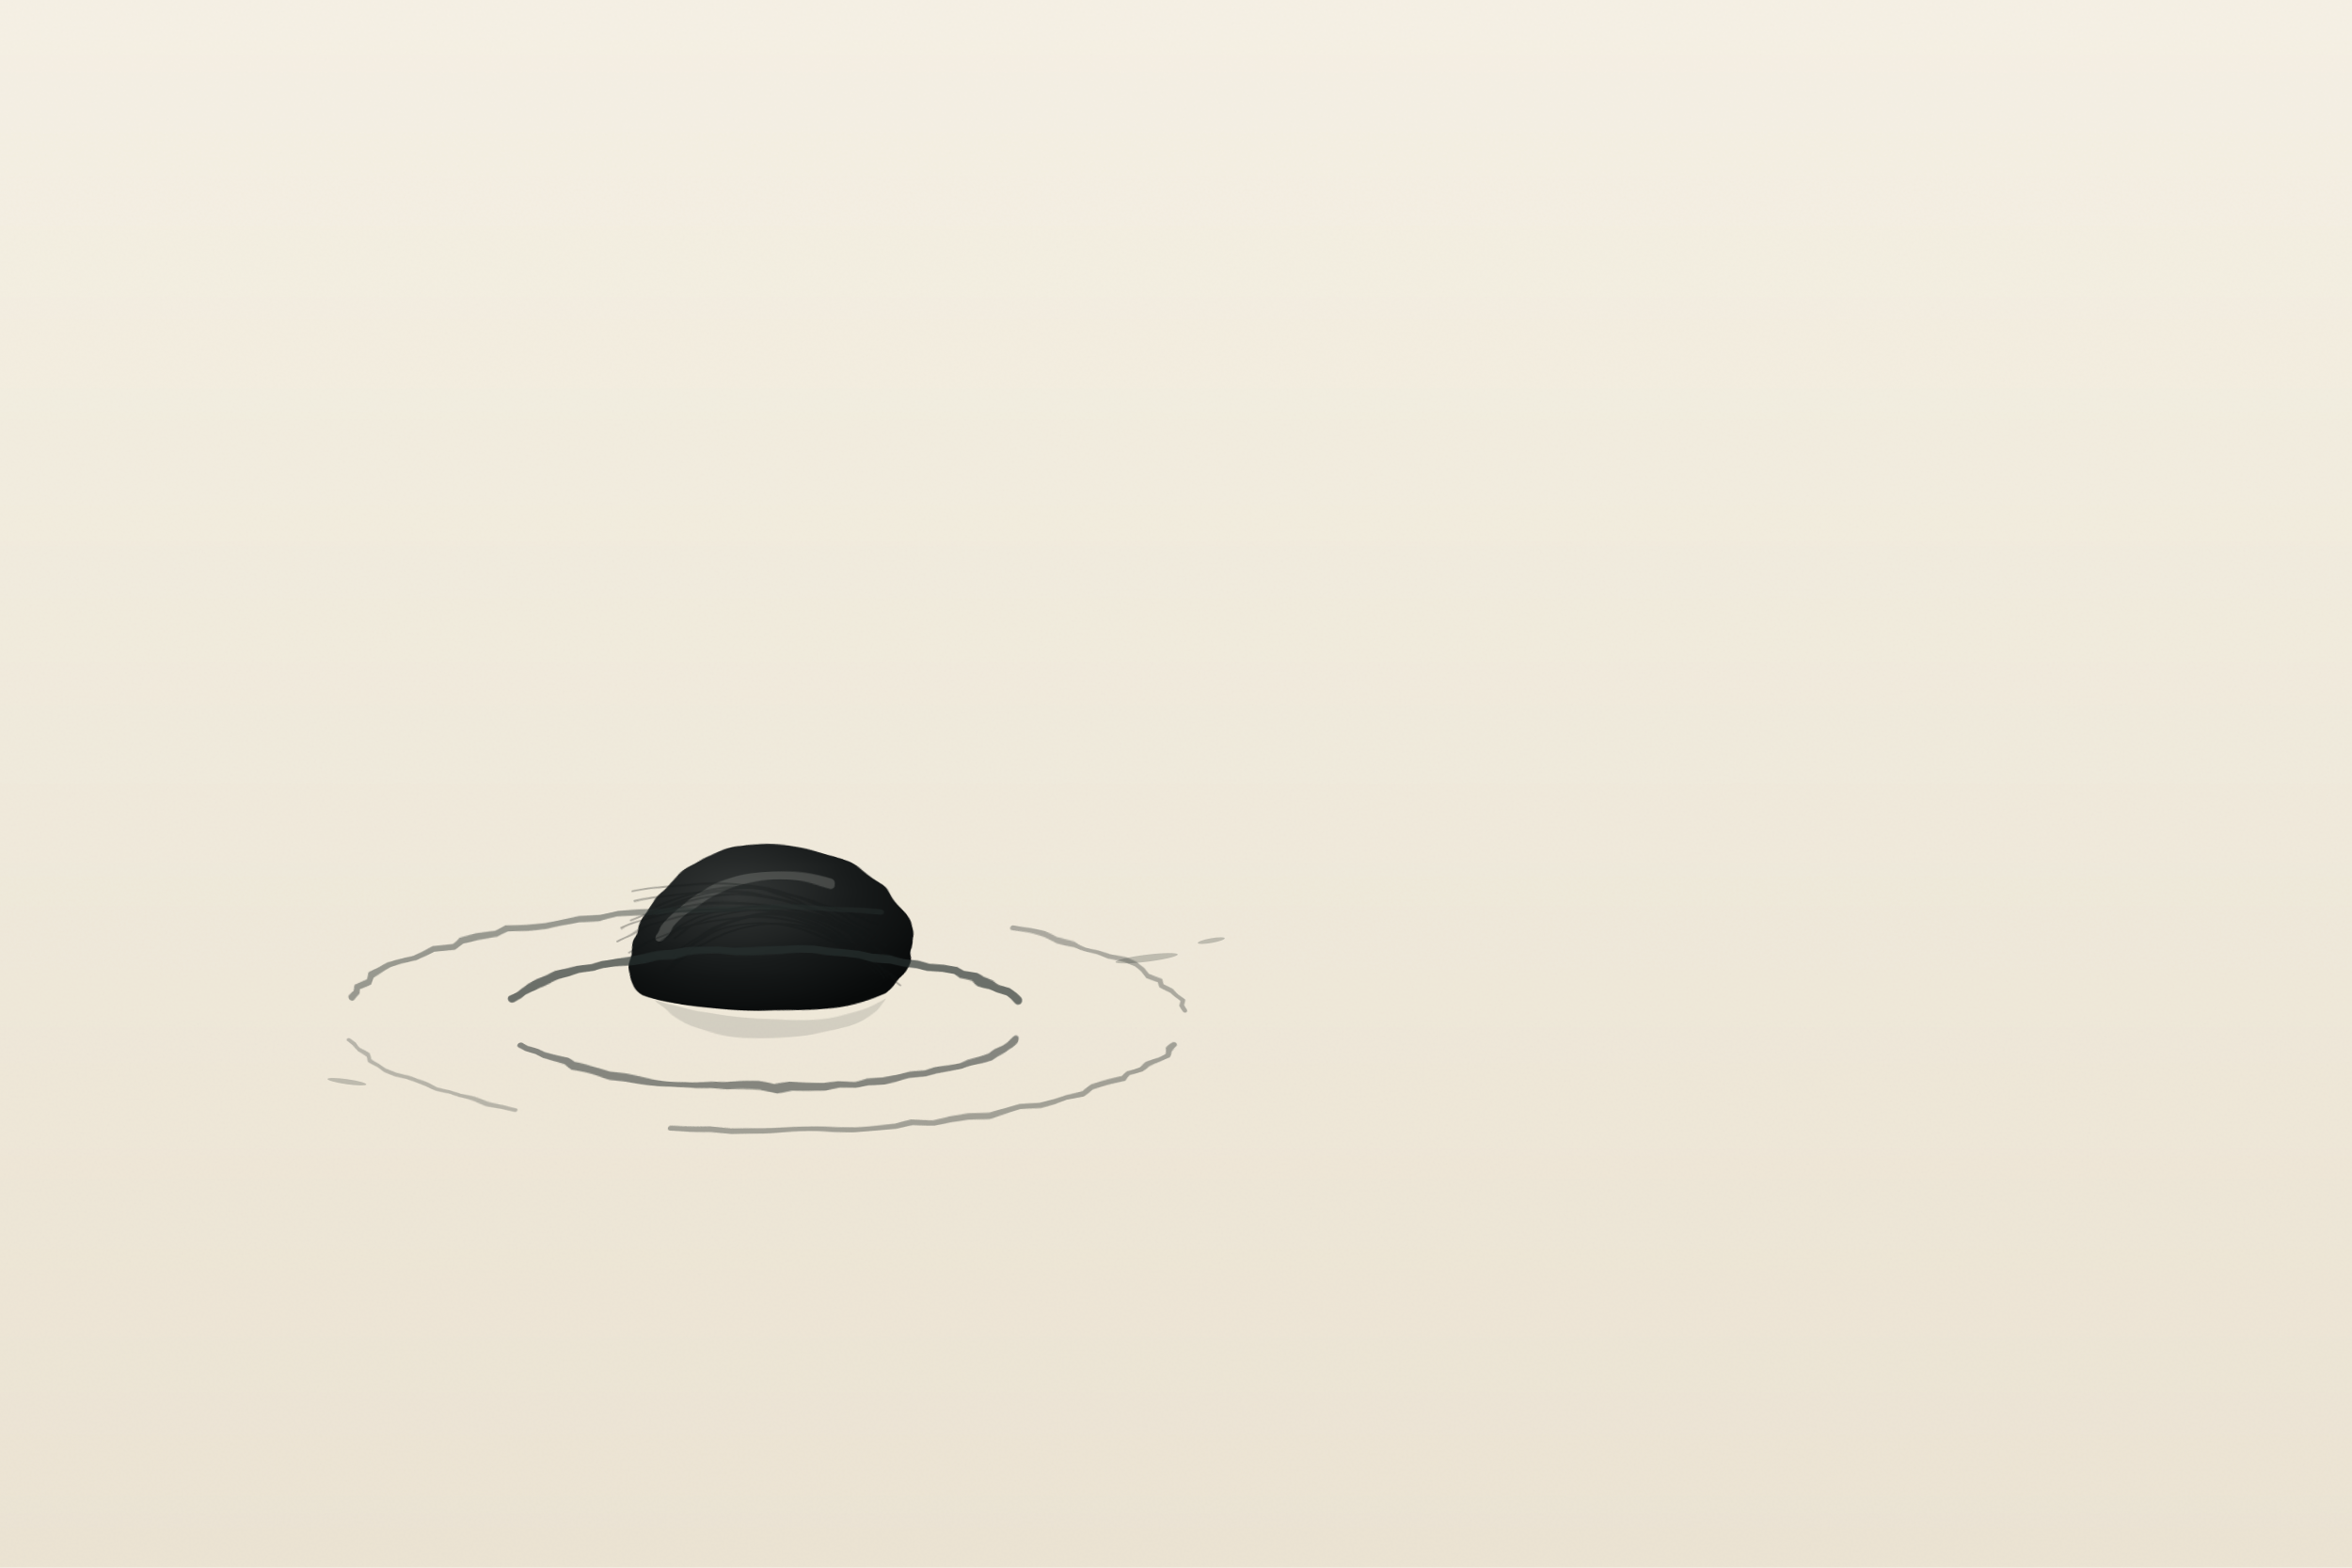
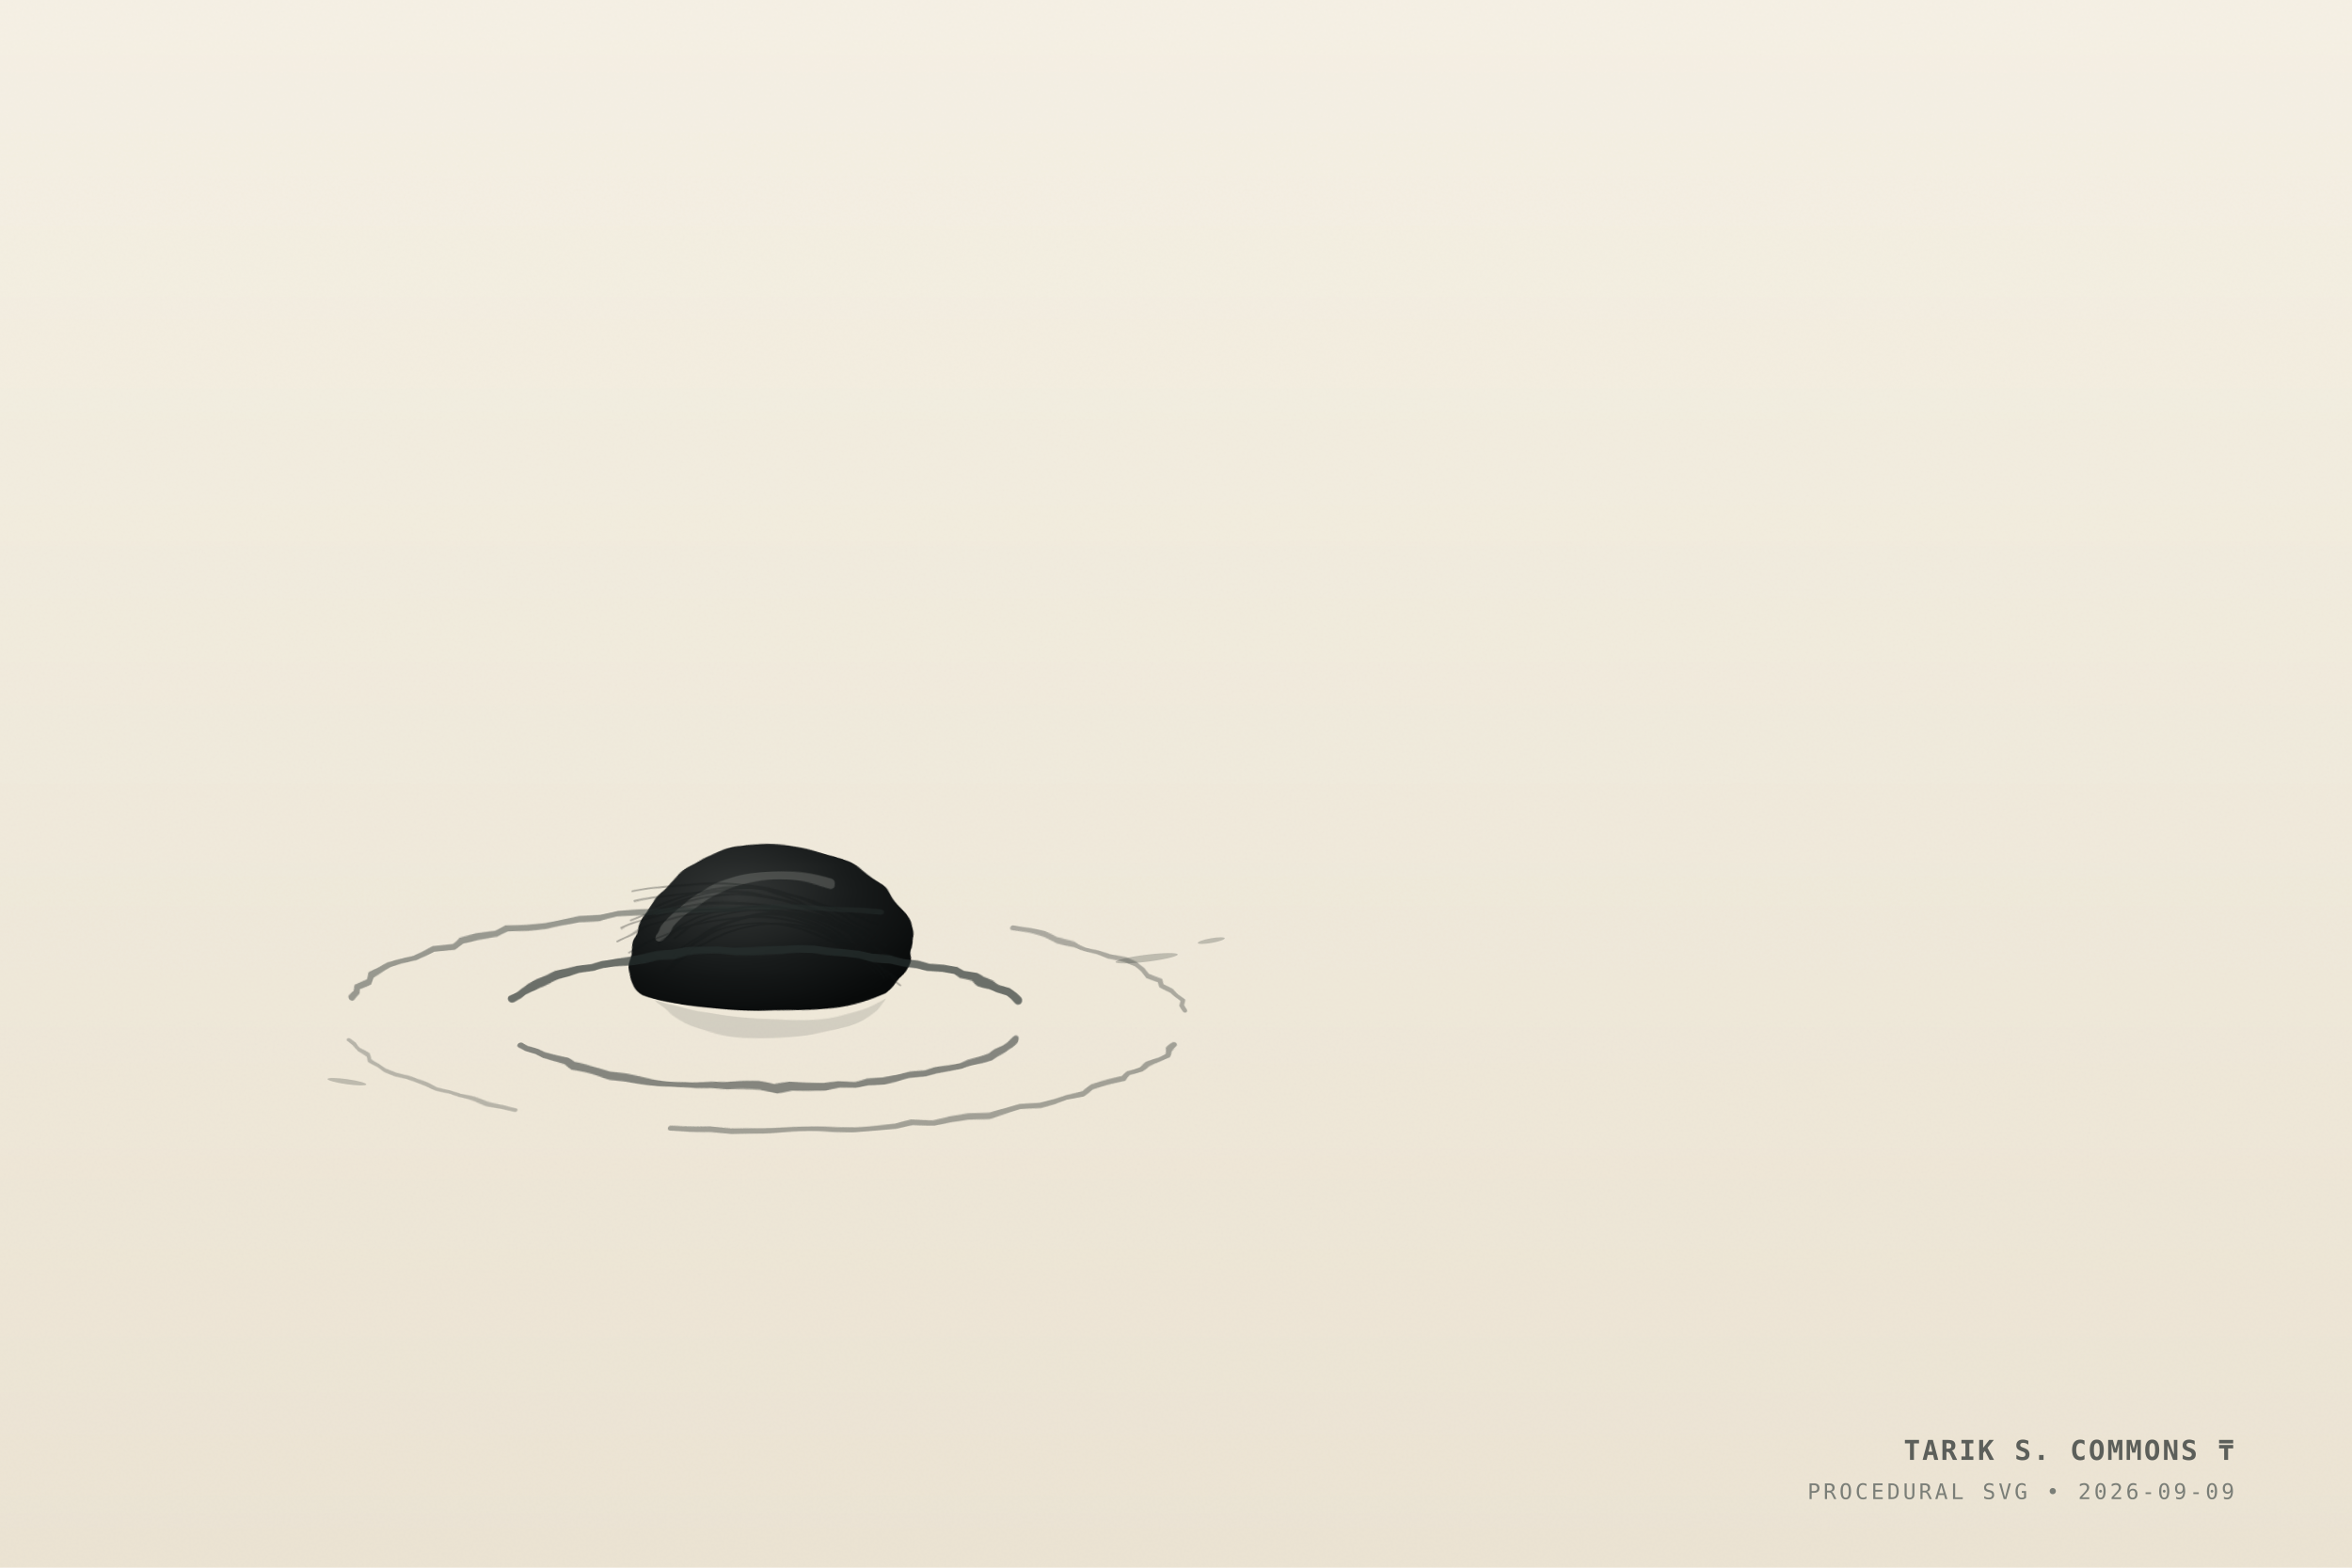
<svg xmlns="http://www.w3.org/2000/svg" width="1200" height="800" viewBox="0 0 1200 800" role="img" aria-labelledby="title desc">
  <defs>
    <linearGradient id="paper" x1="0" y1="0" x2="0" y2="1">
      <stop offset="0" stop-color="#f5f0e4" />
      <stop offset="1" stop-color="#ebe3d3" />
    </linearGradient>
    <radialGradient id="stone" cx="38%" cy="30%" r="75%">
      <stop offset="0" stop-color="#343736" />
      <stop offset="0.55" stop-color="#181b1b" />
      <stop offset="1" stop-color="#080a0a" />
    </radialGradient>
    <filter id="paper-grain" x="-5%" y="-5%" width="110%" height="110%">
      <feTurbulence type="fractalNoise" baseFrequency="0.75" numOctaves="3" seed="37" result="noise" />
      <feColorMatrix in="noise" type="saturate" values="0" result="gray" />
      <feComponentTransfer in="gray" result="soft">
        <feFuncA type="table" tableValues="0 0.035" />
      </feComponentTransfer>
      <feBlend in="SourceGraphic" in2="soft" mode="multiply" />
    </filter>
    <filter id="ink-bleed" x="-12%" y="-20%" width="124%" height="140%">
      <feTurbulence type="fractalNoise" baseFrequency="0.018 0.09" numOctaves="2" seed="37" result="warp" />
      <feDisplacementMap in="SourceGraphic" in2="warp" scale="4" xChannelSelector="R" yChannelSelector="B" />
    </filter>
  </defs>
  <rect width="1200" height="800" fill="url(#paper)" filter="url(#paper-grain)" />
  <g filter="url(#ink-bleed)">
    <path d="M322,487 C326,461 349,437 379,432 C411,426 444,440 461,464 C470,478 465,496 452,507 C425,520 355,519 328,507 C321,502 319,495 322,487 Z" fill="url(#stone)" />
    <path d="M337,478 C354,451 389,441 423,451" fill="none" stroke="#70736f" stroke-width="5" stroke-linecap="round" opacity="0.48" />
    <g fill="none" stroke="#101414" stroke-linecap="round" opacity="0.3">
      <path d="M322.5,455.0 Q383.8,440.4 459.1,477.3" />
      <path d="M323.7,460.2 Q392.3,442.8 447.1,480.9" />
      <path d="M334.7,462.3 Q392.7,436.4 439.4,482.3" />
      <path d="M330.9,466.8 Q390.7,434.0 453.0,482.7" />
      <path d="M330.9,467.7 Q381.5,445.7 452.8,483.4" />
      <path d="M322.4,469.9 Q394.8,435.1 448.0,488.7" />
      <path d="M317.2,474.0 Q380.7,446.0 439.4,486.2" />
      <path d="M344.1,478.5 Q384.6,445.4 453.0,486.8" />
      <path d="M315.4,480.0 Q386.3,442.5 456.3,489.9" />
      <path d="M336.3,481.6 Q381.9,437.7 456.2,490.7" />
      <path d="M320.8,485.8 Q397.6,444.6 446.1,496.4" />
      <path d="M343.2,488.0 Q398.1,439.3 453.1,498.5" />
      <path d="M344.5,491.4 Q379.5,446.8 458.5,499.6" />
      <path d="M340.3,495.2 Q397.2,444.5 460.0,502.7" />
      <path d="M338.4,496.5 Q390.2,435.6 451.5,499.2" />
    </g>
    <path d="M334,510 C368,524 421,525 452,510 C437,535 351,538 334,510 Z" fill="#202727" opacity="0.13" />
  </g>
  <g fill="none" stroke="#28302f" stroke-linecap="round" filter="url(#ink-bleed)">
    <path d="M 261.61,509.18 L 265.03,507.29 L 267.31,505.22 L 270.42,503.23 L 274.46,501.37 L 279.73,499.78 L 284.33,498.02 L 290.27,496.61 L 295.51,494.96 L 302.52,493.94 L 307.43,492.03 L 314.24,490.88 L 321.79,490.13 L 328.69,489.00 L 335.41,487.63 L 343.44,487.23 L 350.50,485.83 L 358.45,485.24 L 366.64,485.01 L 375.14,485.84 L 383.14,485.70 L 391.17,485.33 L 399.26,485.30 L 407.51,484.98 L 415.70,485.14 L 423.43,485.99 L 431.37,486.47 L 438.96,487.27 L 445.53,488.81 L 453.68,489.10 L 460.07,490.53 L 467.29,491.43 L 472.82,493.12 L 480.60,493.81 L 487.14,495.05 L 490.51,497.30 L 497.00,498.53 L 500.36,500.59 L 505.58,502.15 L 509.11,504.06 L 514.16,505.70 L 516.87,507.72 L 519.10,509.77" stroke-width="4.2" opacity="0.66" />
    <path d="M 518.39,530.82 L 515.96,532.86 L 512.78,534.83 L 508.75,536.66 L 505.55,538.70 L 500.37,540.33 L 494.62,541.81 L 490.32,543.73 L 484.07,545.08 L 477.43,546.26 L 471.97,547.98 L 464.14,548.62 L 458.02,550.16 L 451.02,551.30 L 442.75,551.52 L 436.09,553.11 L 427.66,553.03 L 420.33,554.32 L 412.06,554.31 L 403.86,554.16 L 395.98,555.67 L 387.73,554.39 L 379.63,554.42 L 371.38,554.67 L 363.51,553.97 L 355.31,553.87 L 347.53,553.19 L 339.70,552.59 L 332.24,551.69 L 325.37,550.45 L 318.51,549.30 L 310.78,548.60 L 304.83,547.06 L 298.45,545.75 L 291.73,544.55 L 288.22,542.35 L 282.51,540.89 L 277.20,539.31 L 273.84,537.31 L 268.78,535.67 L 265.73,533.68" stroke-width="3.4" opacity="0.53" />
    <path d="M 178.95,509.12 L 181.92,506.47 L 182.56,503.58 L 188.71,501.27 L 189.74,498.32 L 194.31,495.81 L 198.18,493.16 L 204.05,490.85 L 211.03,488.81 L 216.18,486.33 L 221.08,483.69 L 231.37,482.62 L 235.38,479.56 L 243.62,477.85 L 253.21,476.71 L 258.78,473.81 L 269.49,473.23 L 279.11,472.23 L 287.36,470.40 L 296.01,468.70 L 306.61,468.42 L 315.15,466.38 L 325.33,465.75 L 335.54,465.17 L 345.24,463.78 L 355.73,463.52 L 365.96,462.56 L 376.55,462.50 L 387.11,462.44 L 397.68,462.40 L 408.19,462.72 L 418.49,463.52 L 428.61,464.40 L 439.09,464.55 L 449.26,465.21" stroke-width="3.1" opacity="0.43" />
    <path d="M 516.37,473.89 L 524.88,475.46 L 532.77,477.29 L 539.25,479.59 L 547.94,481.07 L 553.01,483.69 L 559.76,485.75 L 565.45,488.06 L 573.64,489.79 L 579.74,492.04 L 583.24,494.75 L 585.62,497.57 L 592.10,499.76 L 593.36,502.63 L 598.33,505.07 L 600.63,507.78 L 603.34,510.46 L 602.71,513.31 L 604.48,516.02" stroke-width="2.4" opacity="0.34" />
    <path d="M 599.49,532.82 L 595.96,535.44 L 594.93,538.34 L 590.50,540.88 L 584.75,543.21 L 581.38,545.92 L 575.01,548.11 L 572.61,551.16 L 564.53,552.97 L 556.91,554.84 L 552.80,557.75 L 544.24,559.35 L 537.81,561.70 L 530.35,563.75 L 519.97,564.56 L 512.87,566.86 L 505.13,569.01 L 494.19,569.35 L 484.96,570.68 L 476.29,572.52 L 465.41,572.60 L 456.69,574.74 L 446.47,575.50 L 436.28,576.39 L 425.73,576.73 L 415.08,576.73 L 404.52,576.81 L 393.99,577.04 L 383.42,577.14 L 372.77,577.36 L 362.53,576.19 L 351.98,576.10 L 341.64,575.54" stroke-width="2.8" opacity="0.39" />
    <path d="M 263.63,566.11 L 256.54,564.39 L 248.26,563.19 L 241.58,561.35 L 234.56,559.67 L 229.28,557.45 L 222.56,555.72 L 217.80,553.46 L 212.42,551.41 L 207.41,549.29 L 200.91,547.48 L 195.85,545.35 L 192.81,542.90 L 188.53,540.66 L 187.49,538.02 L 183.34,535.77 L 181.74,533.27 L 178.95,530.88" stroke-width="2.1" opacity="0.28" />
  </g>
  <g fill="#252c2b" opacity="0.24">
    <ellipse cx="585" cy="489" rx="16" ry="1.8" transform="rotate(-7 585 489)" />
    <ellipse cx="618" cy="480" rx="7" ry="1.2" transform="rotate(-10 618 480)" />
    <ellipse cx="177" cy="552" rx="10" ry="1.3" transform="rotate(8 177 552)" />
  </g>
+   <g transform="translate(1140, 745)" opacity="0.7">
+     <text x="0" y="0" text-anchor="end" font-family="'JetBrains Mono', monospace" font-size="14" font-weight="600" fill="#202727" letter-spacing="1">
+       TARIK S. COMMONS ₸
+     </text>
+     <text x="0" y="20" text-anchor="end" font-family="'JetBrains Mono', monospace" font-size="11" fill="#4a5250" letter-spacing="1.5">
+       PROCEDURAL SVG • 2026-09-09
+     </text>
+   </g>
</svg>
